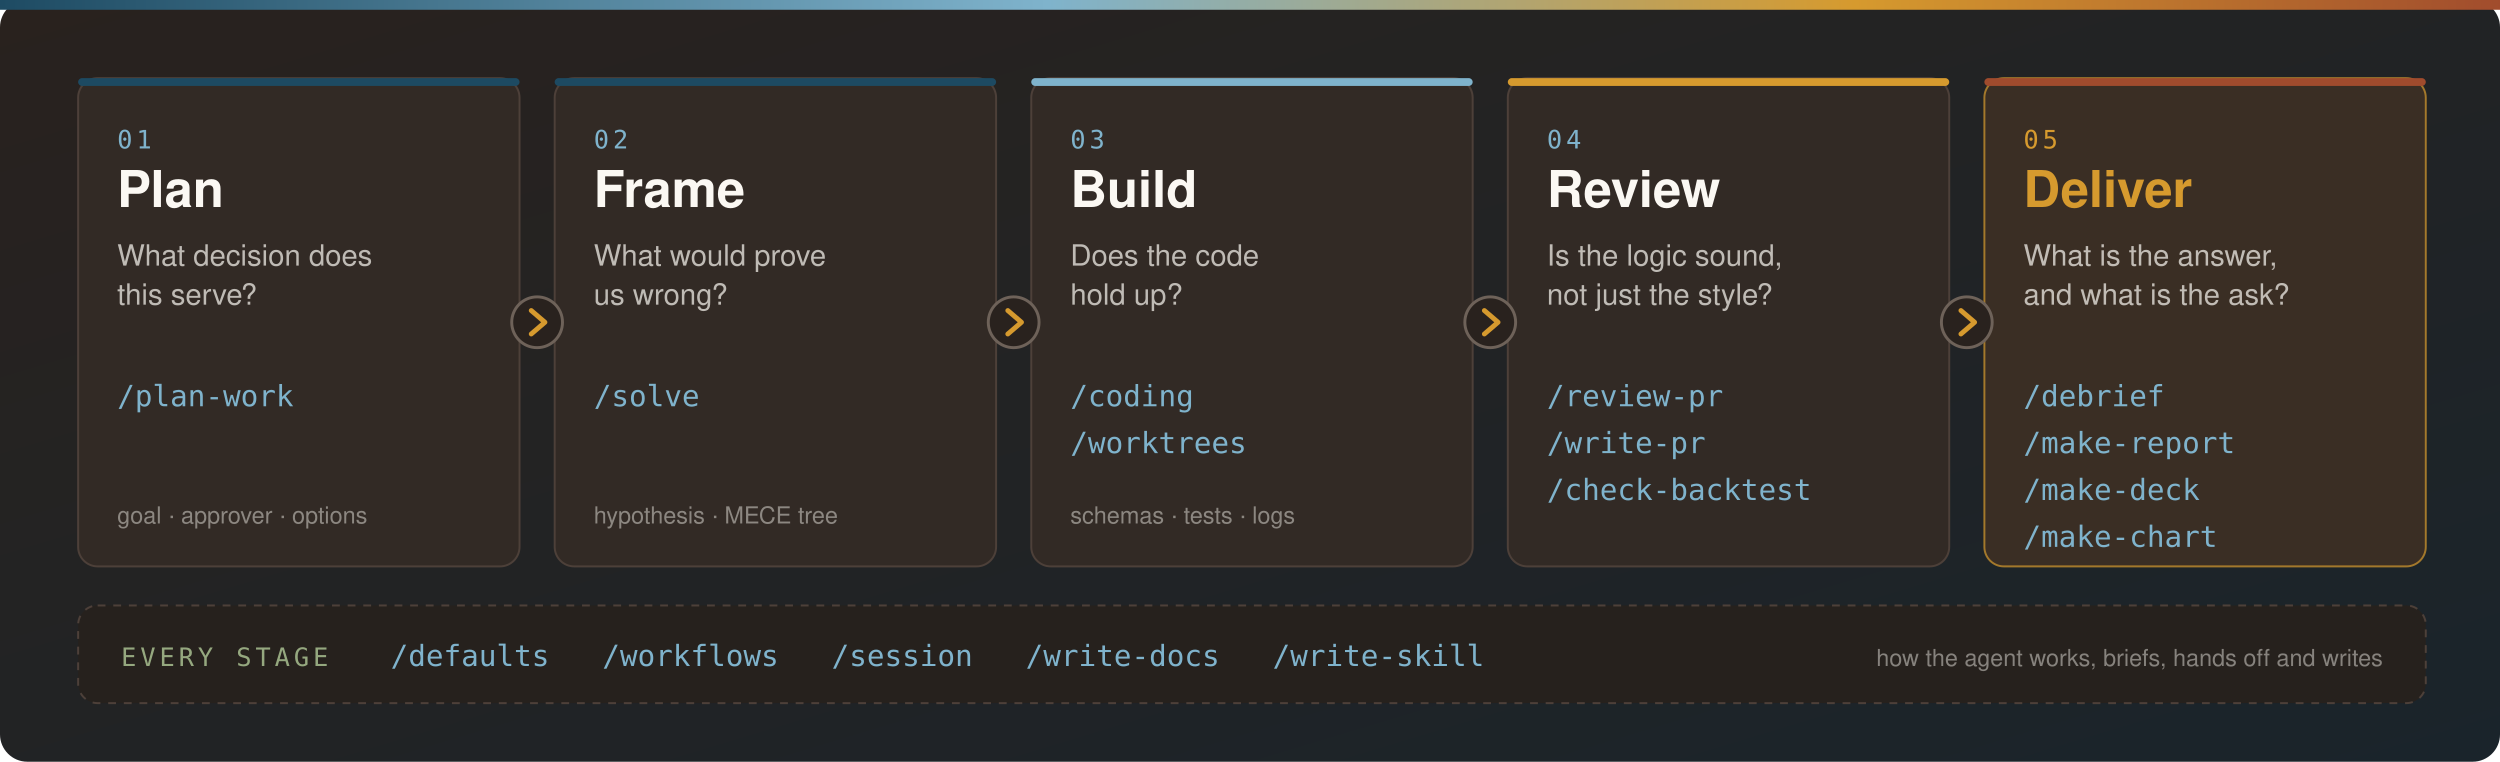
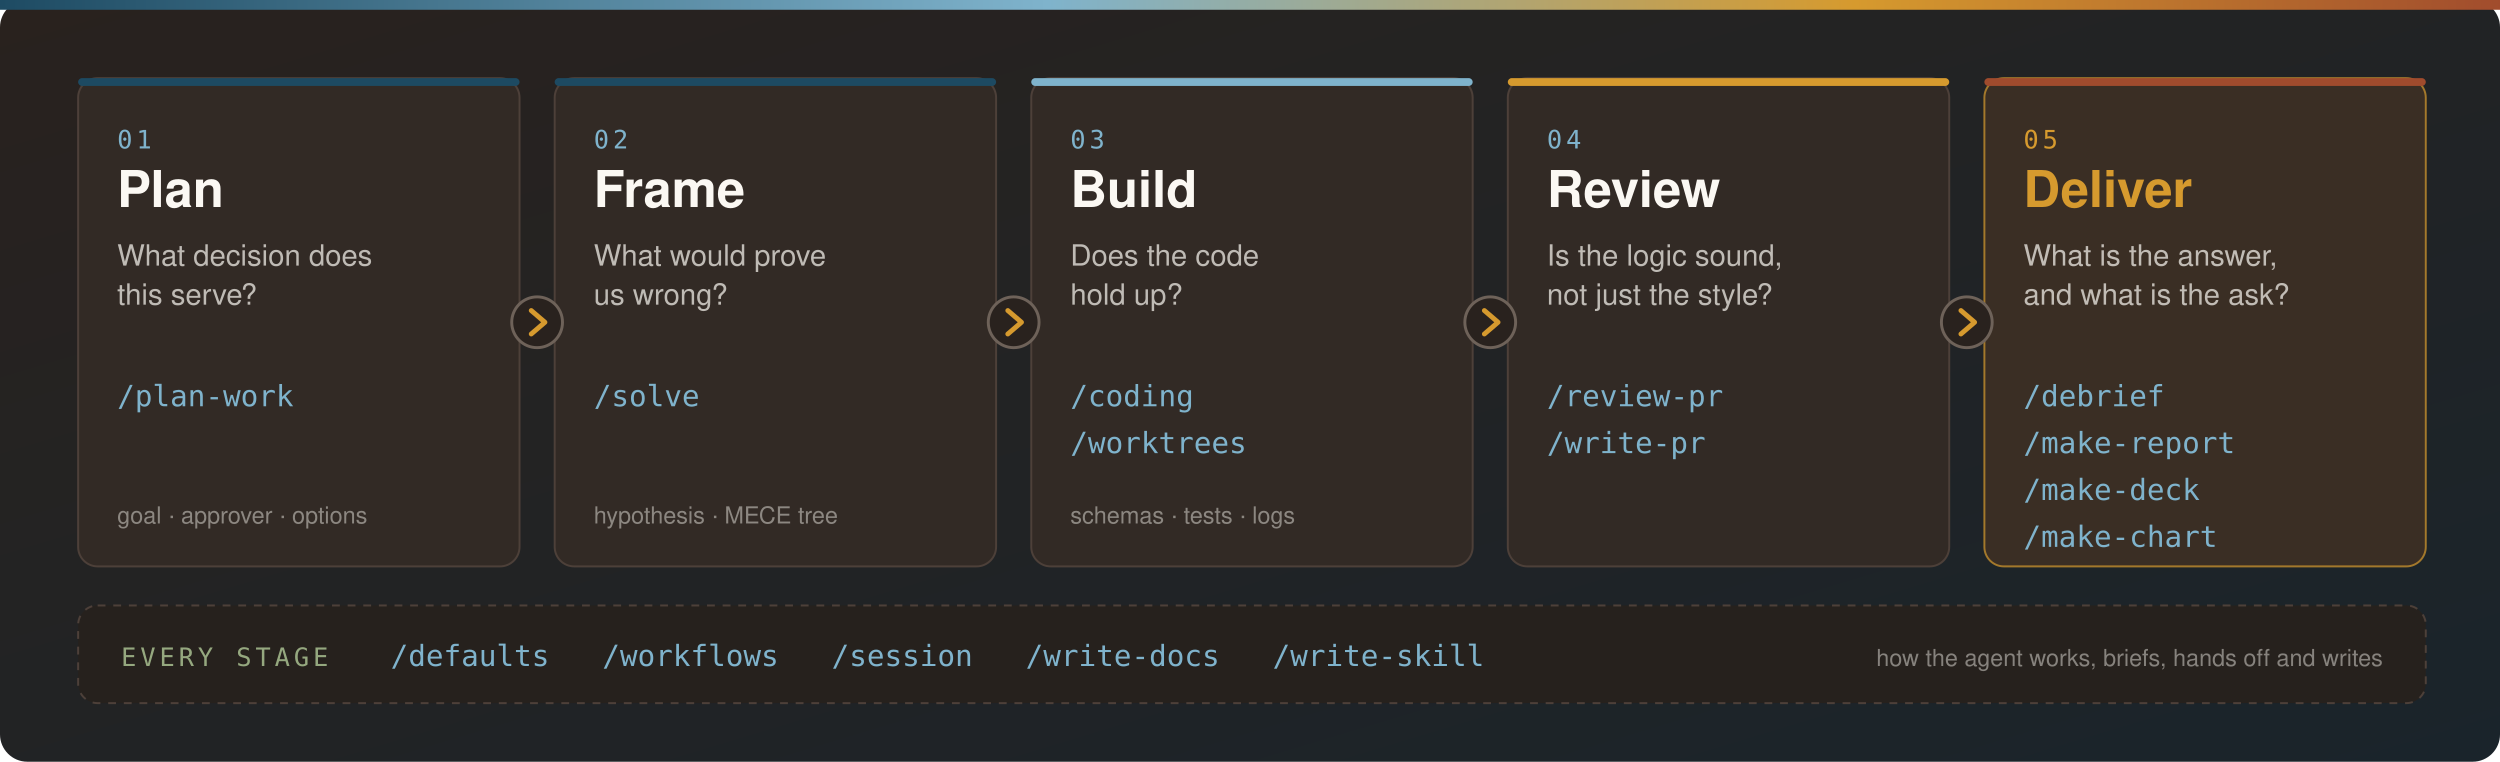
<svg xmlns="http://www.w3.org/2000/svg" viewBox="0 0 1280 390" width="1280" height="390" role="img" aria-labelledby="lc-title lc-desc">
  <defs>
    <linearGradient id="lbg" x1="0" y1="0" x2="1" y2="1">
      <stop offset="0" stop-color="#29221E" />
      <stop offset="1" stop-color="#1A242B" />
    </linearGradient>
    <linearGradient id="laccent" x1="0" y1="0" x2="1" y2="0">
      <stop offset="0" stop-color="#1D4A62" />
      <stop offset="0.42" stop-color="#7FB3CC" />
      <stop offset="0.74" stop-color="#D69A2E" />
      <stop offset="1" stop-color="#A04B2D" />
    </linearGradient>
  </defs>
  <rect width="1280" height="390" rx="14" fill="url(#lbg)" />
  <rect x="0" y="0" width="1280" height="5" fill="url(#laccent)" />
  <g font-family="'Avenir Next', 'Helvetica Neue', Helvetica, 'Segoe UI', Arial, sans-serif">
    <g transform="translate(40 40)">
      <rect width="226" height="250" rx="10" fill="#322A25" stroke="#4D4039" />
      <rect width="226" height="4" rx="2" fill="#1D4A62" />
      <text x="20" y="36" fill="#7FB3CC" font-family="ui-monospace, 'SF Mono', Menlo, Consolas, monospace" font-size="13" letter-spacing="2">01</text>
      <text x="20" y="66" fill="#FBF8F3" font-size="26" font-weight="700">Plan</text>
      <text x="20" y="96" fill="#FBF8F3" fill-opacity="0.7" font-size="15">What decision does</text>
      <text x="20" y="116" fill="#FBF8F3" fill-opacity="0.7" font-size="15">this serve?</text>
      <g font-family="ui-monospace, 'SF Mono', Menlo, Consolas, monospace" font-size="15">
        <text x="20" y="168" fill="#7FB3CC">/plan-work</text>
      </g>
      <text x="20" y="228" fill="#FBF8F3" fill-opacity="0.45" font-size="12">goal · approver · options</text>
    </g>
    <g transform="translate(284 40)">
      <rect width="226" height="250" rx="10" fill="#322A25" stroke="#4D4039" />
      <rect width="226" height="4" rx="2" fill="#1D4A62" />
      <text x="20" y="36" fill="#7FB3CC" font-family="ui-monospace, 'SF Mono', Menlo, Consolas, monospace" font-size="13" letter-spacing="2">02</text>
      <text x="20" y="66" fill="#FBF8F3" font-size="26" font-weight="700">Frame</text>
      <text x="20" y="96" fill="#FBF8F3" fill-opacity="0.7" font-size="15">What would prove</text>
      <text x="20" y="116" fill="#FBF8F3" fill-opacity="0.7" font-size="15">us wrong?</text>
      <g font-family="ui-monospace, 'SF Mono', Menlo, Consolas, monospace" font-size="15">
        <text x="20" y="168" fill="#7FB3CC">/solve</text>
      </g>
      <text x="20" y="228" fill="#FBF8F3" fill-opacity="0.45" font-size="12">hypothesis · MECE tree</text>
    </g>
    <g transform="translate(528 40)">
      <rect width="226" height="250" rx="10" fill="#322A25" stroke="#4D4039" />
      <rect width="226" height="4" rx="2" fill="#7FB3CC" />
      <text x="20" y="36" fill="#7FB3CC" font-family="ui-monospace, 'SF Mono', Menlo, Consolas, monospace" font-size="13" letter-spacing="2">03</text>
      <text x="20" y="66" fill="#FBF8F3" font-size="26" font-weight="700">Build</text>
      <text x="20" y="96" fill="#FBF8F3" fill-opacity="0.7" font-size="15">Does the code</text>
      <text x="20" y="116" fill="#FBF8F3" fill-opacity="0.7" font-size="15">hold up?</text>
      <g font-family="ui-monospace, 'SF Mono', Menlo, Consolas, monospace" font-size="15">
        <text x="20" y="168" fill="#7FB3CC">/coding</text>
        <text x="20" y="192" fill="#7FB3CC">/worktrees</text>
      </g>
      <text x="20" y="228" fill="#FBF8F3" fill-opacity="0.45" font-size="12">schemas · tests · logs</text>
    </g>
    <g transform="translate(772 40)">
      <rect width="226" height="250" rx="10" fill="#322A25" stroke="#4D4039" />
      <rect width="226" height="4" rx="2" fill="#D69A2E" />
      <text x="20" y="36" fill="#7FB3CC" font-family="ui-monospace, 'SF Mono', Menlo, Consolas, monospace" font-size="13" letter-spacing="2">04</text>
      <text x="20" y="66" fill="#FBF8F3" font-size="26" font-weight="700">Review</text>
      <text x="20" y="96" fill="#FBF8F3" fill-opacity="0.7" font-size="15">Is the logic sound,</text>
      <text x="20" y="116" fill="#FBF8F3" fill-opacity="0.7" font-size="15">not just the style?</text>
      <g font-family="ui-monospace, 'SF Mono', Menlo, Consolas, monospace" font-size="15">
        <text x="20" y="168" fill="#7FB3CC">/review-pr</text>
        <text x="20" y="192" fill="#7FB3CC">/write-pr</text>
-         <text x="20" y="216" fill="#7FB3CC">/check-backtest</text>
      </g>
    </g>
    <g transform="translate(1016 40)">
      <rect width="226" height="250" rx="10" fill="#3A2E24" stroke="#D69A2E" stroke-opacity="0.7" />
      <rect width="226" height="4" rx="2" fill="#A04B2D" />
      <text x="20" y="36" fill="#D69A2E" font-family="ui-monospace, 'SF Mono', Menlo, Consolas, monospace" font-size="13" letter-spacing="2">05</text>
      <text x="20" y="66" fill="#D69A2E" font-size="26" font-weight="700">Deliver</text>
      <text x="20" y="96" fill="#FBF8F3" fill-opacity="0.7" font-size="15">What is the answer,</text>
      <text x="20" y="116" fill="#FBF8F3" fill-opacity="0.7" font-size="15">and what is the ask?</text>
      <g font-family="ui-monospace, 'SF Mono', Menlo, Consolas, monospace" font-size="15">
        <text x="20" y="168" fill="#7FB3CC">/debrief</text>
        <text x="20" y="192" fill="#7FB3CC">/make-report</text>
        <text x="20" y="216" fill="#7FB3CC">/make-deck</text>
        <text x="20" y="240" fill="#7FB3CC">/make-chart</text>
      </g>
    </g>
  </g>
  <g transform="translate(40 310)">
    <rect width="1202" height="50" rx="10" fill="#26211D" stroke="#4D4039" stroke-dasharray="4 4" />
    <text x="22" y="31" fill="#95A87F" font-family="ui-monospace, 'SF Mono', Menlo, Consolas, monospace" font-size="13" letter-spacing="2">EVERY STAGE</text>
    <text x="160" y="31" xml:space="preserve" fill="#7FB3CC" font-family="ui-monospace, 'SF Mono', Menlo, Consolas, monospace" font-size="15">/defaults   /workflows   /session   /write-docs   /write-skill</text>
    <text x="1180" y="31" text-anchor="end" fill="#FBF8F3" fill-opacity="0.45" font-family="'Avenir Next', 'Helvetica Neue', Helvetica, 'Segoe UI', Arial, sans-serif" font-size="12">how the agent works, briefs, hands off and writes</text>
  </g>
  <g transform="translate(275 165)">
    <circle r="13" fill="#29221E" stroke="#6E6259" stroke-width="1.5" />
    <path d="M-3 -6 L4 0 L-3 6" fill="none" stroke="#D69A2E" stroke-width="2.5" stroke-linecap="round" stroke-linejoin="round" />
  </g>
  <g transform="translate(519 165)">
    <circle r="13" fill="#29221E" stroke="#6E6259" stroke-width="1.5" />
    <path d="M-3 -6 L4 0 L-3 6" fill="none" stroke="#D69A2E" stroke-width="2.5" stroke-linecap="round" stroke-linejoin="round" />
  </g>
  <g transform="translate(763 165)">
    <circle r="13" fill="#29221E" stroke="#6E6259" stroke-width="1.5" />
    <path d="M-3 -6 L4 0 L-3 6" fill="none" stroke="#D69A2E" stroke-width="2.5" stroke-linecap="round" stroke-linejoin="round" />
  </g>
  <g transform="translate(1007 165)">
    <circle r="13" fill="#29221E" stroke="#6E6259" stroke-width="1.5" />
    <path d="M-3 -6 L4 0 L-3 6" fill="none" stroke="#D69A2E" stroke-width="2.5" stroke-linecap="round" stroke-linejoin="round" />
  </g>
</svg>
